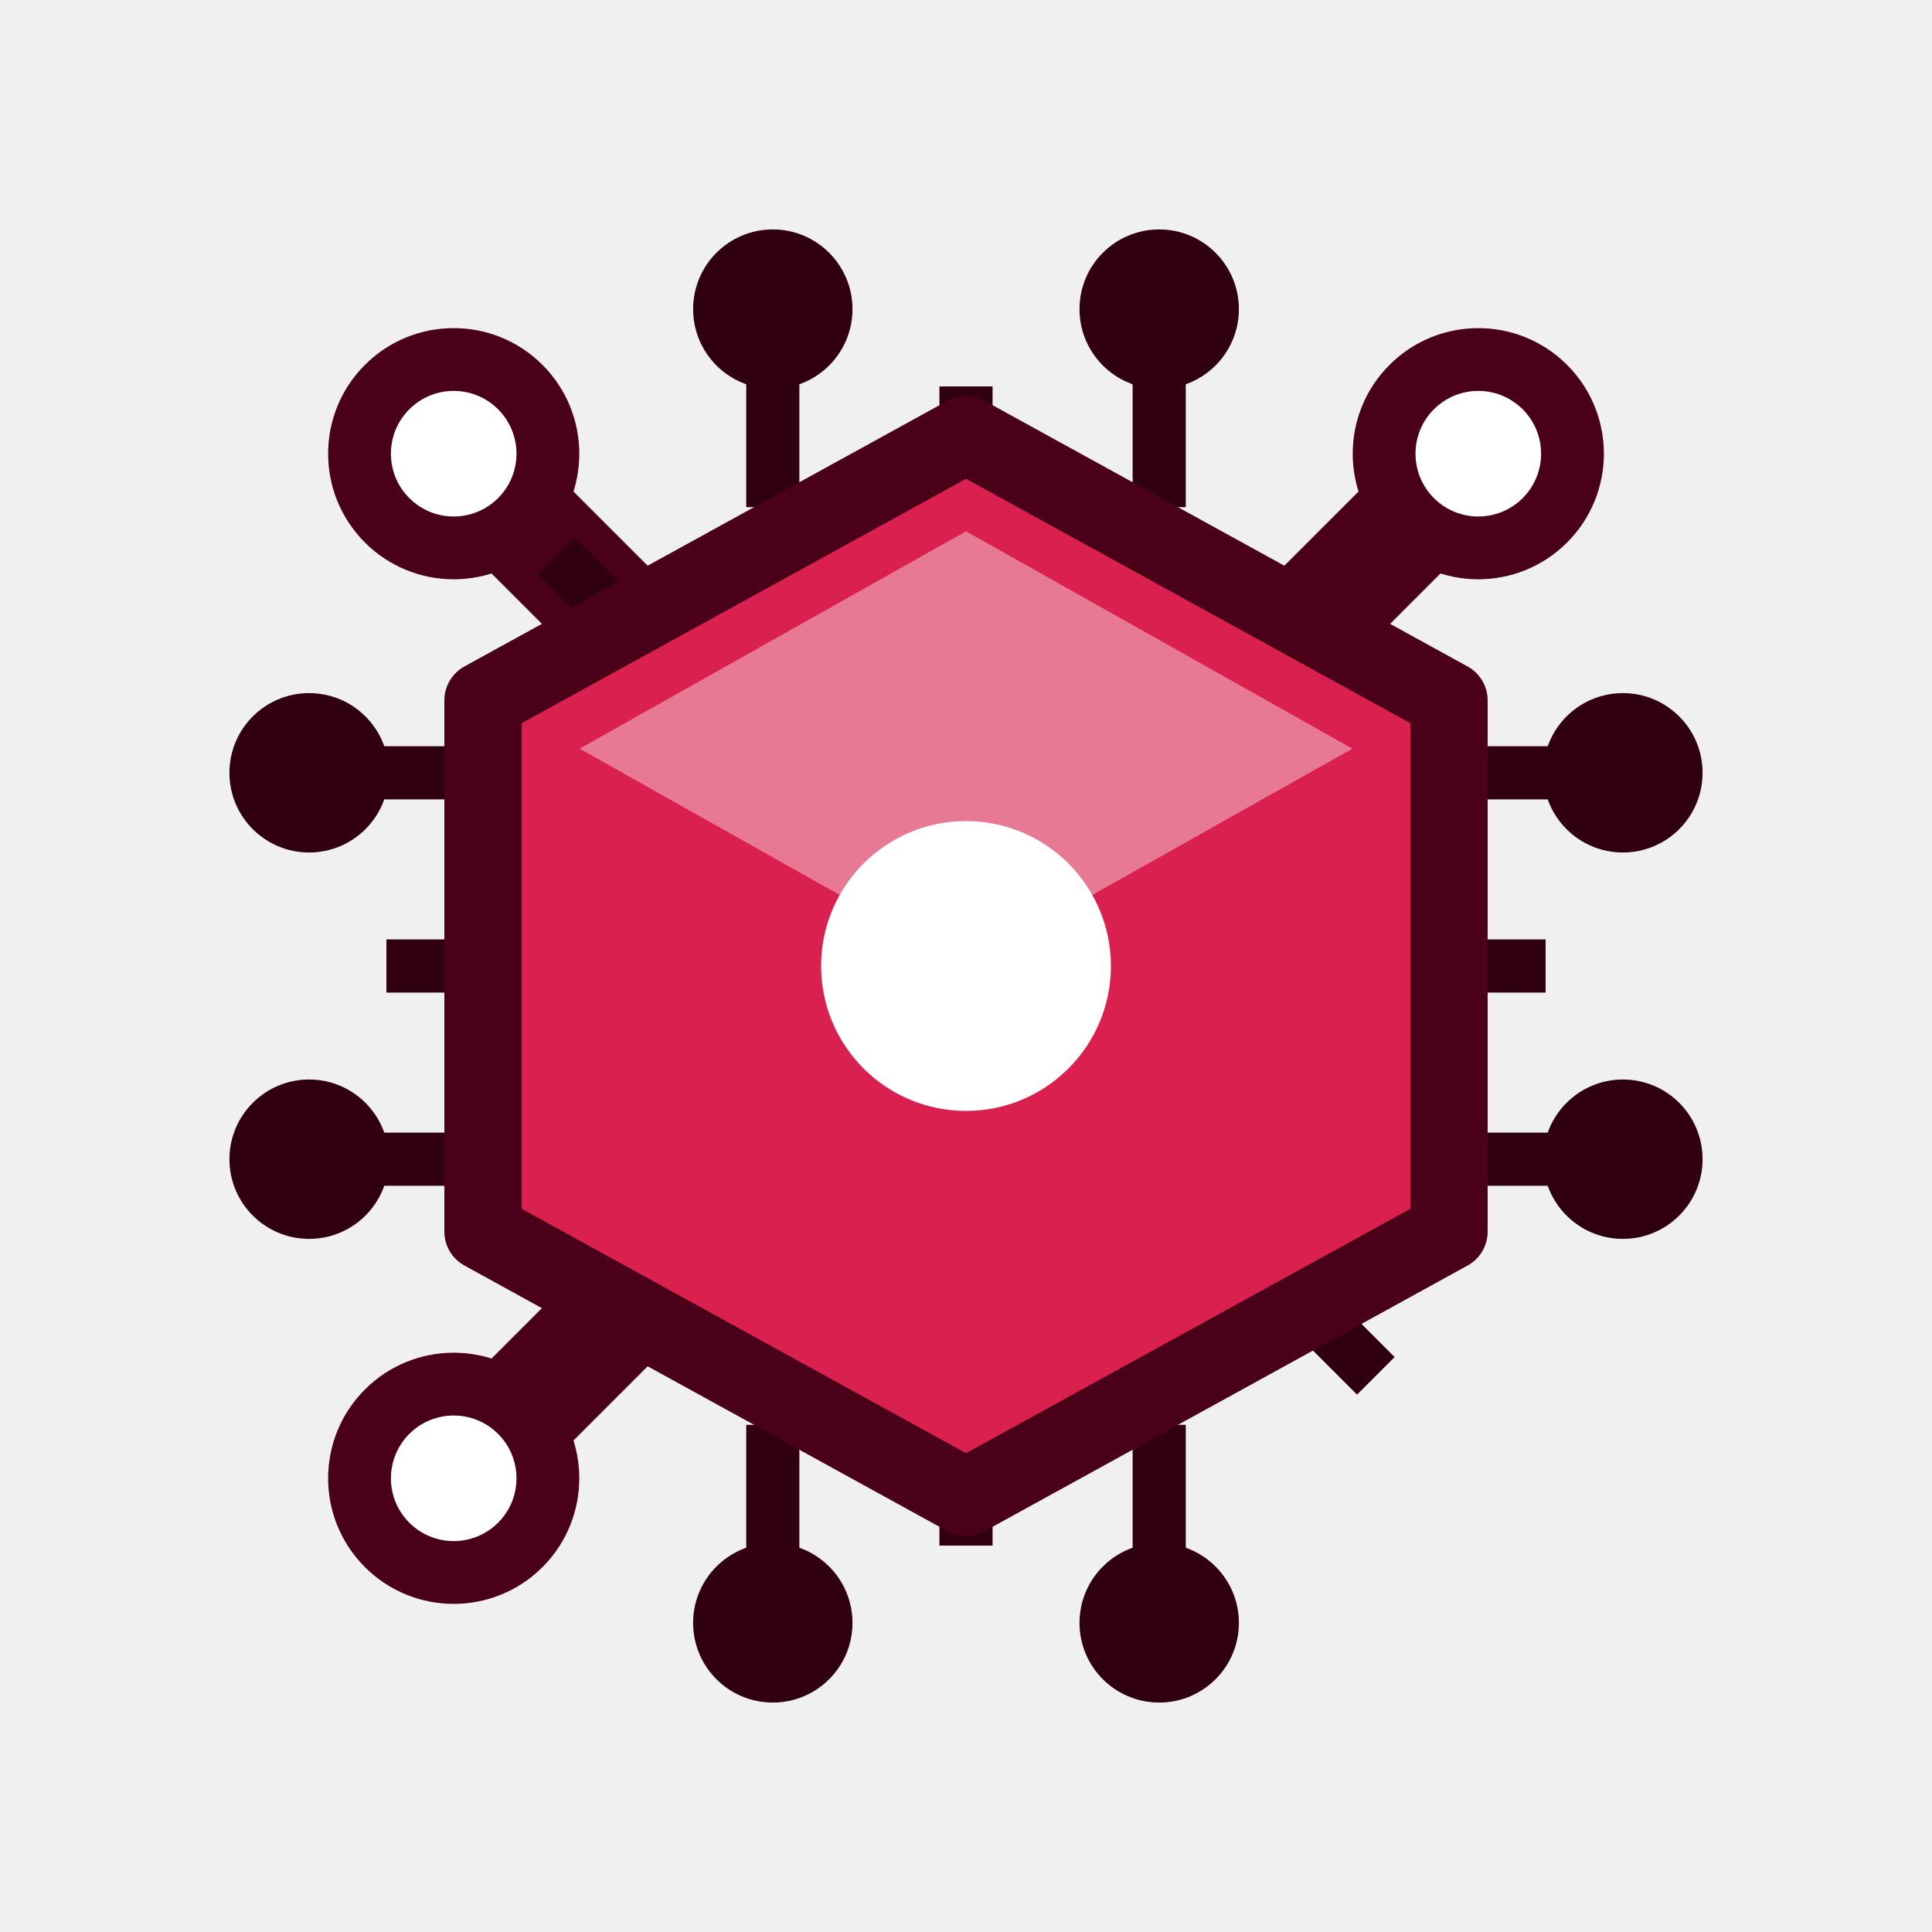
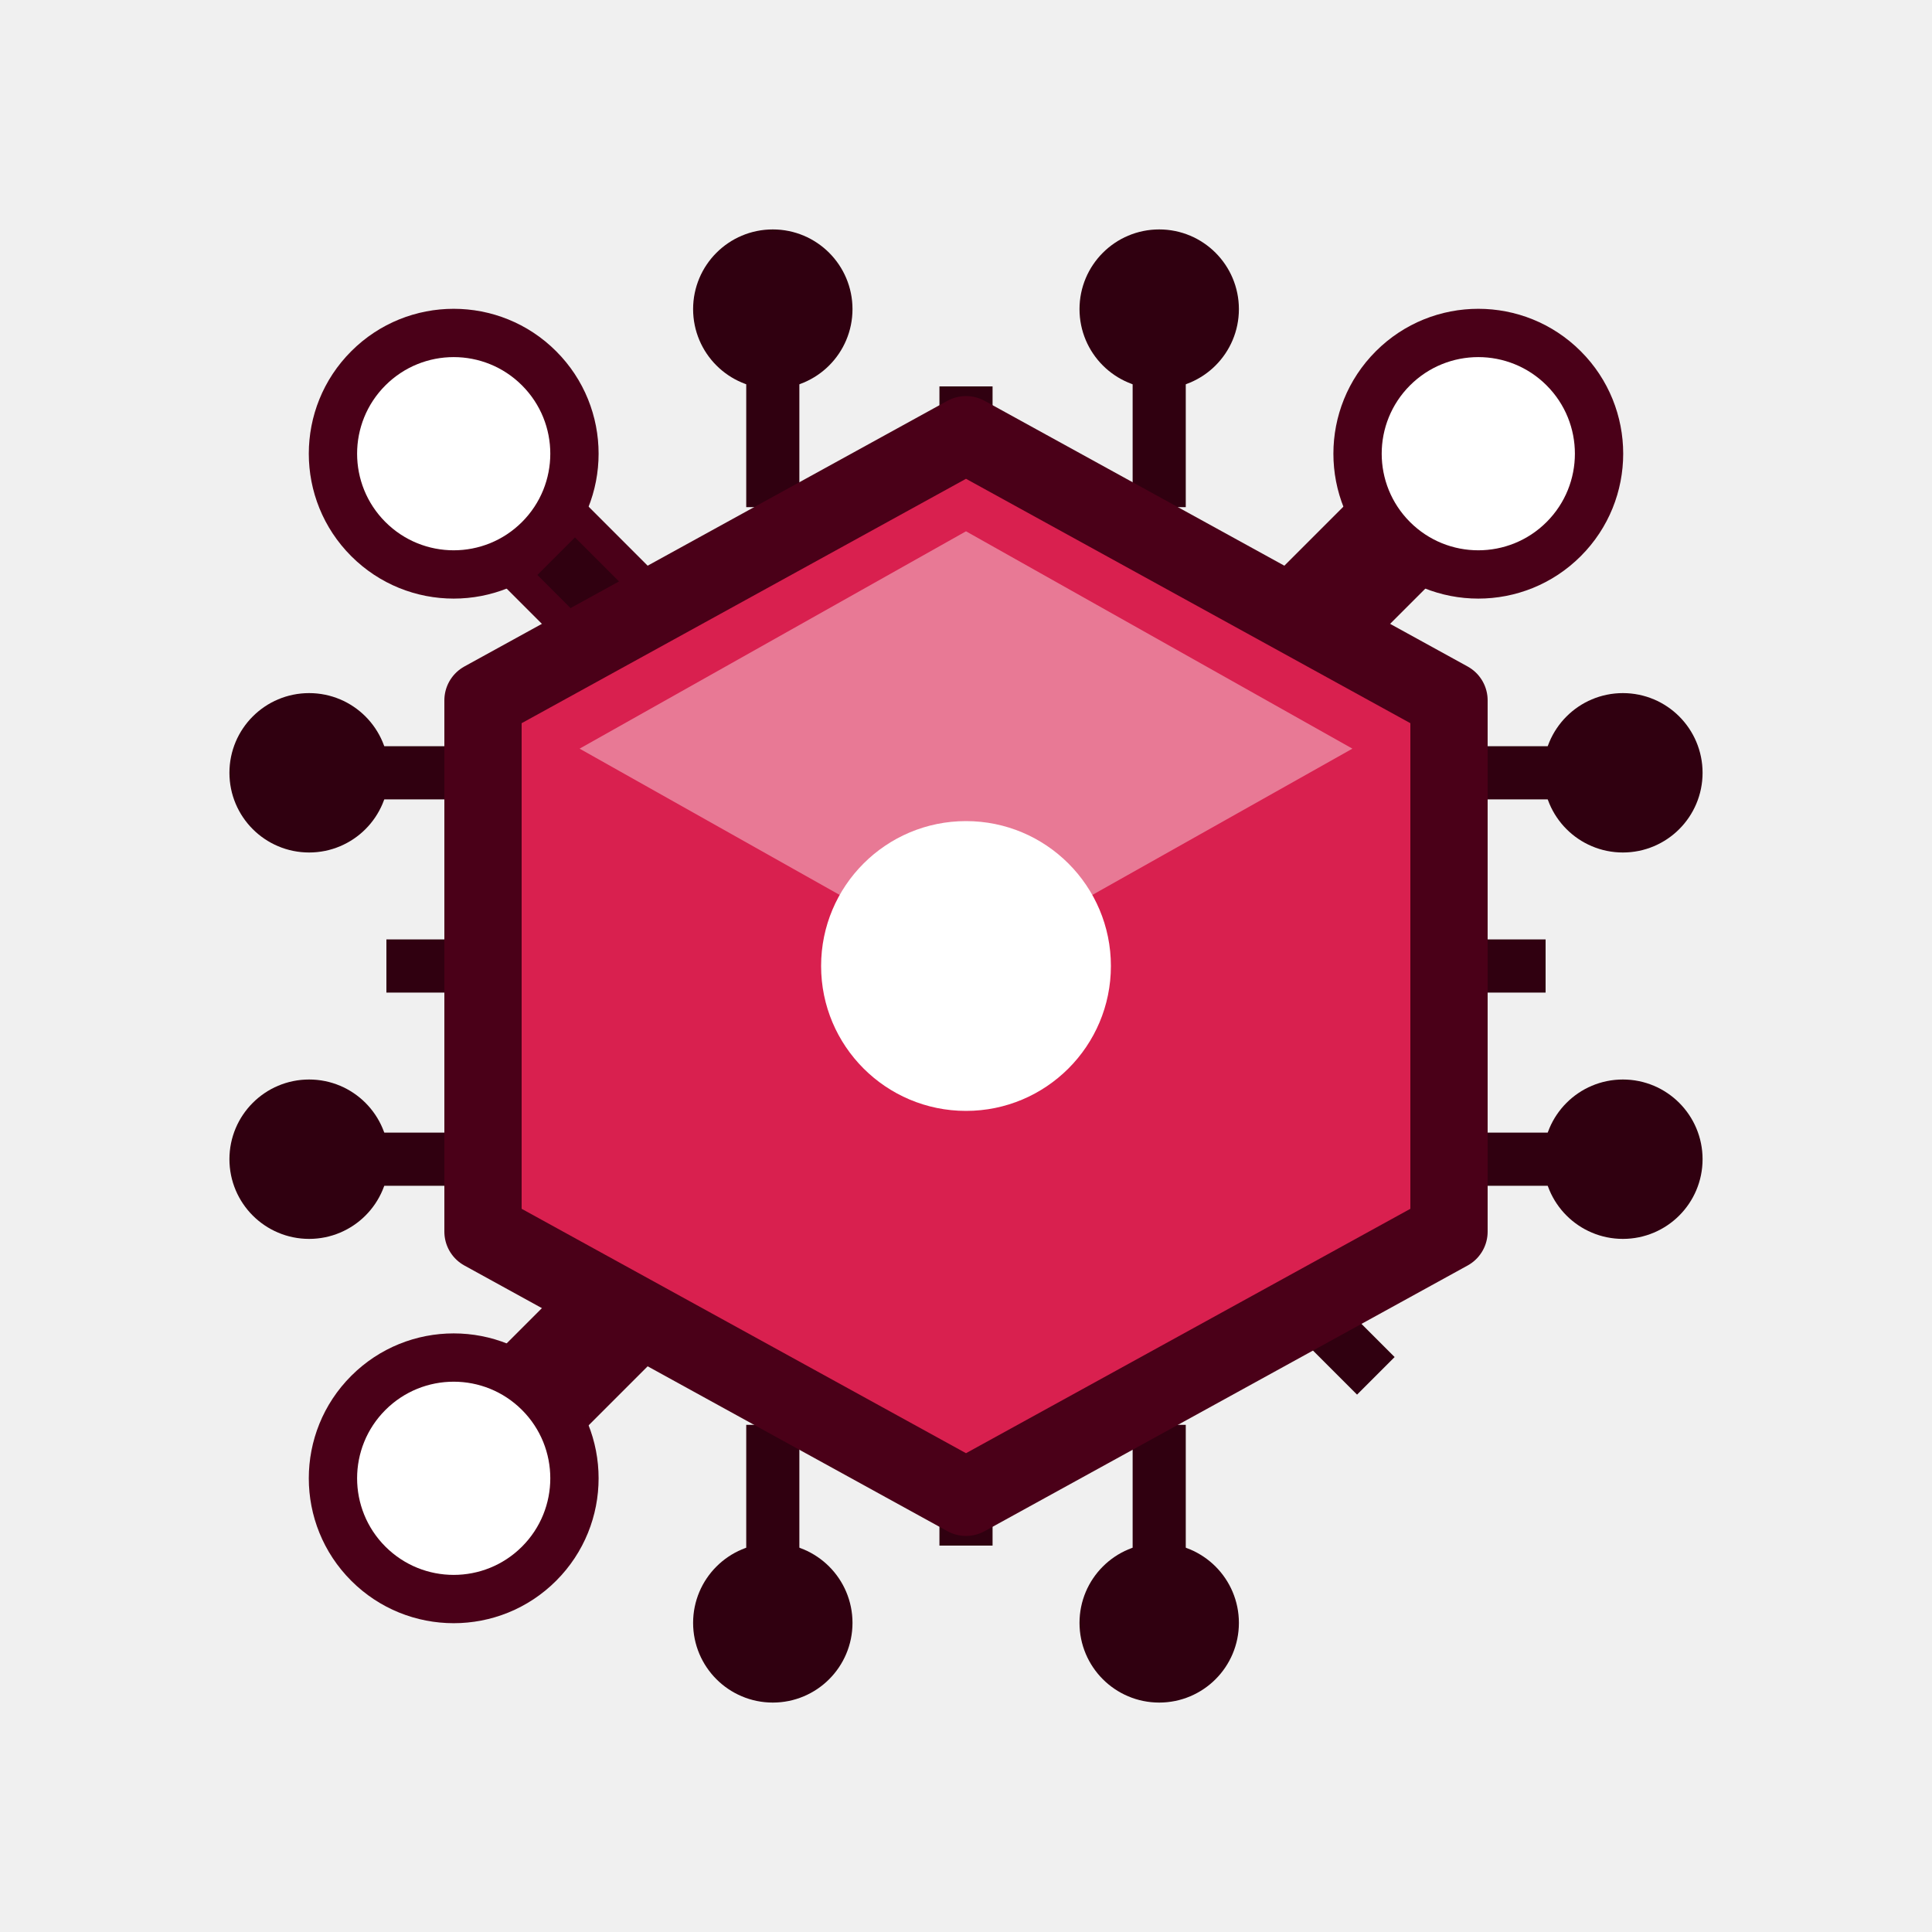
<svg xmlns="http://www.w3.org/2000/svg" viewBox="0 0 40 40" width="40" height="40" id="bug_NESWNW">
  <g transform="rotate(45 20 20)">
    <line x1="20" y1="14" x2="20" y2="6" stroke="#4a0018" stroke-width="2.4" />
-     <circle cx="20" cy="5" r="2.6" fill="#4a0018" />
-     <circle cx="20" cy="5" r="1.3" fill="#ffffff" />
+     <circle cx="20" cy="5" r="3" fill="#4a0018" />
+     <circle cx="20" cy="5" r="2" fill="#ffffff" />
  </g>
  <g transform="rotate(225 20 20)">
    <line x1="20" y1="14" x2="20" y2="6" stroke="#4a0018" stroke-width="2.4" />
-     <circle cx="20" cy="5" r="2.6" fill="#4a0018" />
-     <circle cx="20" cy="5" r="1.3" fill="#ffffff" />
+     <circle cx="20" cy="5" r="3" fill="#4a0018" />
+     <circle cx="20" cy="5" r="2" fill="#ffffff" />
  </g>
  <g transform="rotate(315 20 20)">
    <line x1="20" y1="14" x2="20" y2="6" stroke="#4a0018" stroke-width="2.4" />
-     <circle cx="20" cy="5" r="2.6" fill="#4a0018" />
-     <circle cx="20" cy="5" r="1.3" fill="#ffffff" />
+     <circle cx="20" cy="5" r="3" fill="#4a0018" />
+     <circle cx="20" cy="5" r="2" fill="#ffffff" />
  </g>
  <g transform="rotate(0 20 20) translate(-4 0)" stroke="#300010" stroke-width="1.1" fill="#300010">
    <line x1="20" y1="10.5" x2="20" y2="7" />
    <circle cx="20" cy="6.4" r="1.1" />
  </g>
  <g transform="rotate(0 20 20) translate(0 0)" stroke="#300010" stroke-width="1.1" fill="#300010">
    <line x1="20" y1="10.5" x2="20" y2="8" />
  </g>
  <g transform="rotate(0 20 20) translate(4 0)" stroke="#300010" stroke-width="1.1" fill="#300010">
    <line x1="20" y1="10.5" x2="20" y2="7" />
    <circle cx="20" cy="6.4" r="1.1" />
  </g>
  <g transform="rotate(90 20 20) translate(-4 0)" stroke="#300010" stroke-width="1.1" fill="#300010">
    <line x1="20" y1="10.5" x2="20" y2="7" />
    <circle cx="20" cy="6.4" r="1.1" />
  </g>
  <g transform="rotate(90 20 20) translate(0 0)" stroke="#300010" stroke-width="1.1" fill="#300010">
    <line x1="20" y1="10.5" x2="20" y2="8" />
  </g>
  <g transform="rotate(90 20 20) translate(4 0)" stroke="#300010" stroke-width="1.1" fill="#300010">
    <line x1="20" y1="10.5" x2="20" y2="7" />
    <circle cx="20" cy="6.4" r="1.1" />
  </g>
  <g transform="rotate(180 20 20) translate(-4 0)" stroke="#300010" stroke-width="1.1" fill="#300010">
    <line x1="20" y1="10.5" x2="20" y2="7" />
    <circle cx="20" cy="6.4" r="1.1" />
  </g>
  <g transform="rotate(180 20 20) translate(0 0)" stroke="#300010" stroke-width="1.1" fill="#300010">
    <line x1="20" y1="10.5" x2="20" y2="8" />
  </g>
  <g transform="rotate(180 20 20) translate(4 0)" stroke="#300010" stroke-width="1.1" fill="#300010">
    <line x1="20" y1="10.5" x2="20" y2="7" />
    <circle cx="20" cy="6.4" r="1.1" />
  </g>
  <g transform="rotate(270 20 20) translate(-4 0)" stroke="#300010" stroke-width="1.1" fill="#300010">
    <line x1="20" y1="10.5" x2="20" y2="7" />
    <circle cx="20" cy="6.4" r="1.1" />
  </g>
  <g transform="rotate(270 20 20) translate(0 0)" stroke="#300010" stroke-width="1.1" fill="#300010">
    <line x1="20" y1="10.5" x2="20" y2="8" />
  </g>
  <g transform="rotate(270 20 20) translate(4 0)" stroke="#300010" stroke-width="1.1" fill="#300010">
    <line x1="20" y1="10.5" x2="20" y2="7" />
    <circle cx="20" cy="6.4" r="1.1" />
  </g>
  <g transform="rotate(135 20 20) translate(0 0)" stroke="#300010" stroke-width="1.1" fill="#300010">
    <line x1="20" y1="10.5" x2="20" y2="8" />
  </g>
  <g transform="rotate(315 20 20) translate(0 0)" stroke="#300010" stroke-width="1.1" fill="#300010">
    <line x1="20" y1="10.5" x2="20" y2="8" />
  </g>
  <polygon points="20,9 30,14.5 30,25.5 20,31 10,25.5 10,14.5" fill="#d9204f" stroke="#4a0018" stroke-width="1.6" stroke-linejoin="round" />
  <polygon points="20,11 28,15.5 20,20 12,15.5" fill="rgba(255,255,255,.4)" />
  <circle cx="20" cy="20" r="3" fill="#ffffff" />
</svg>
